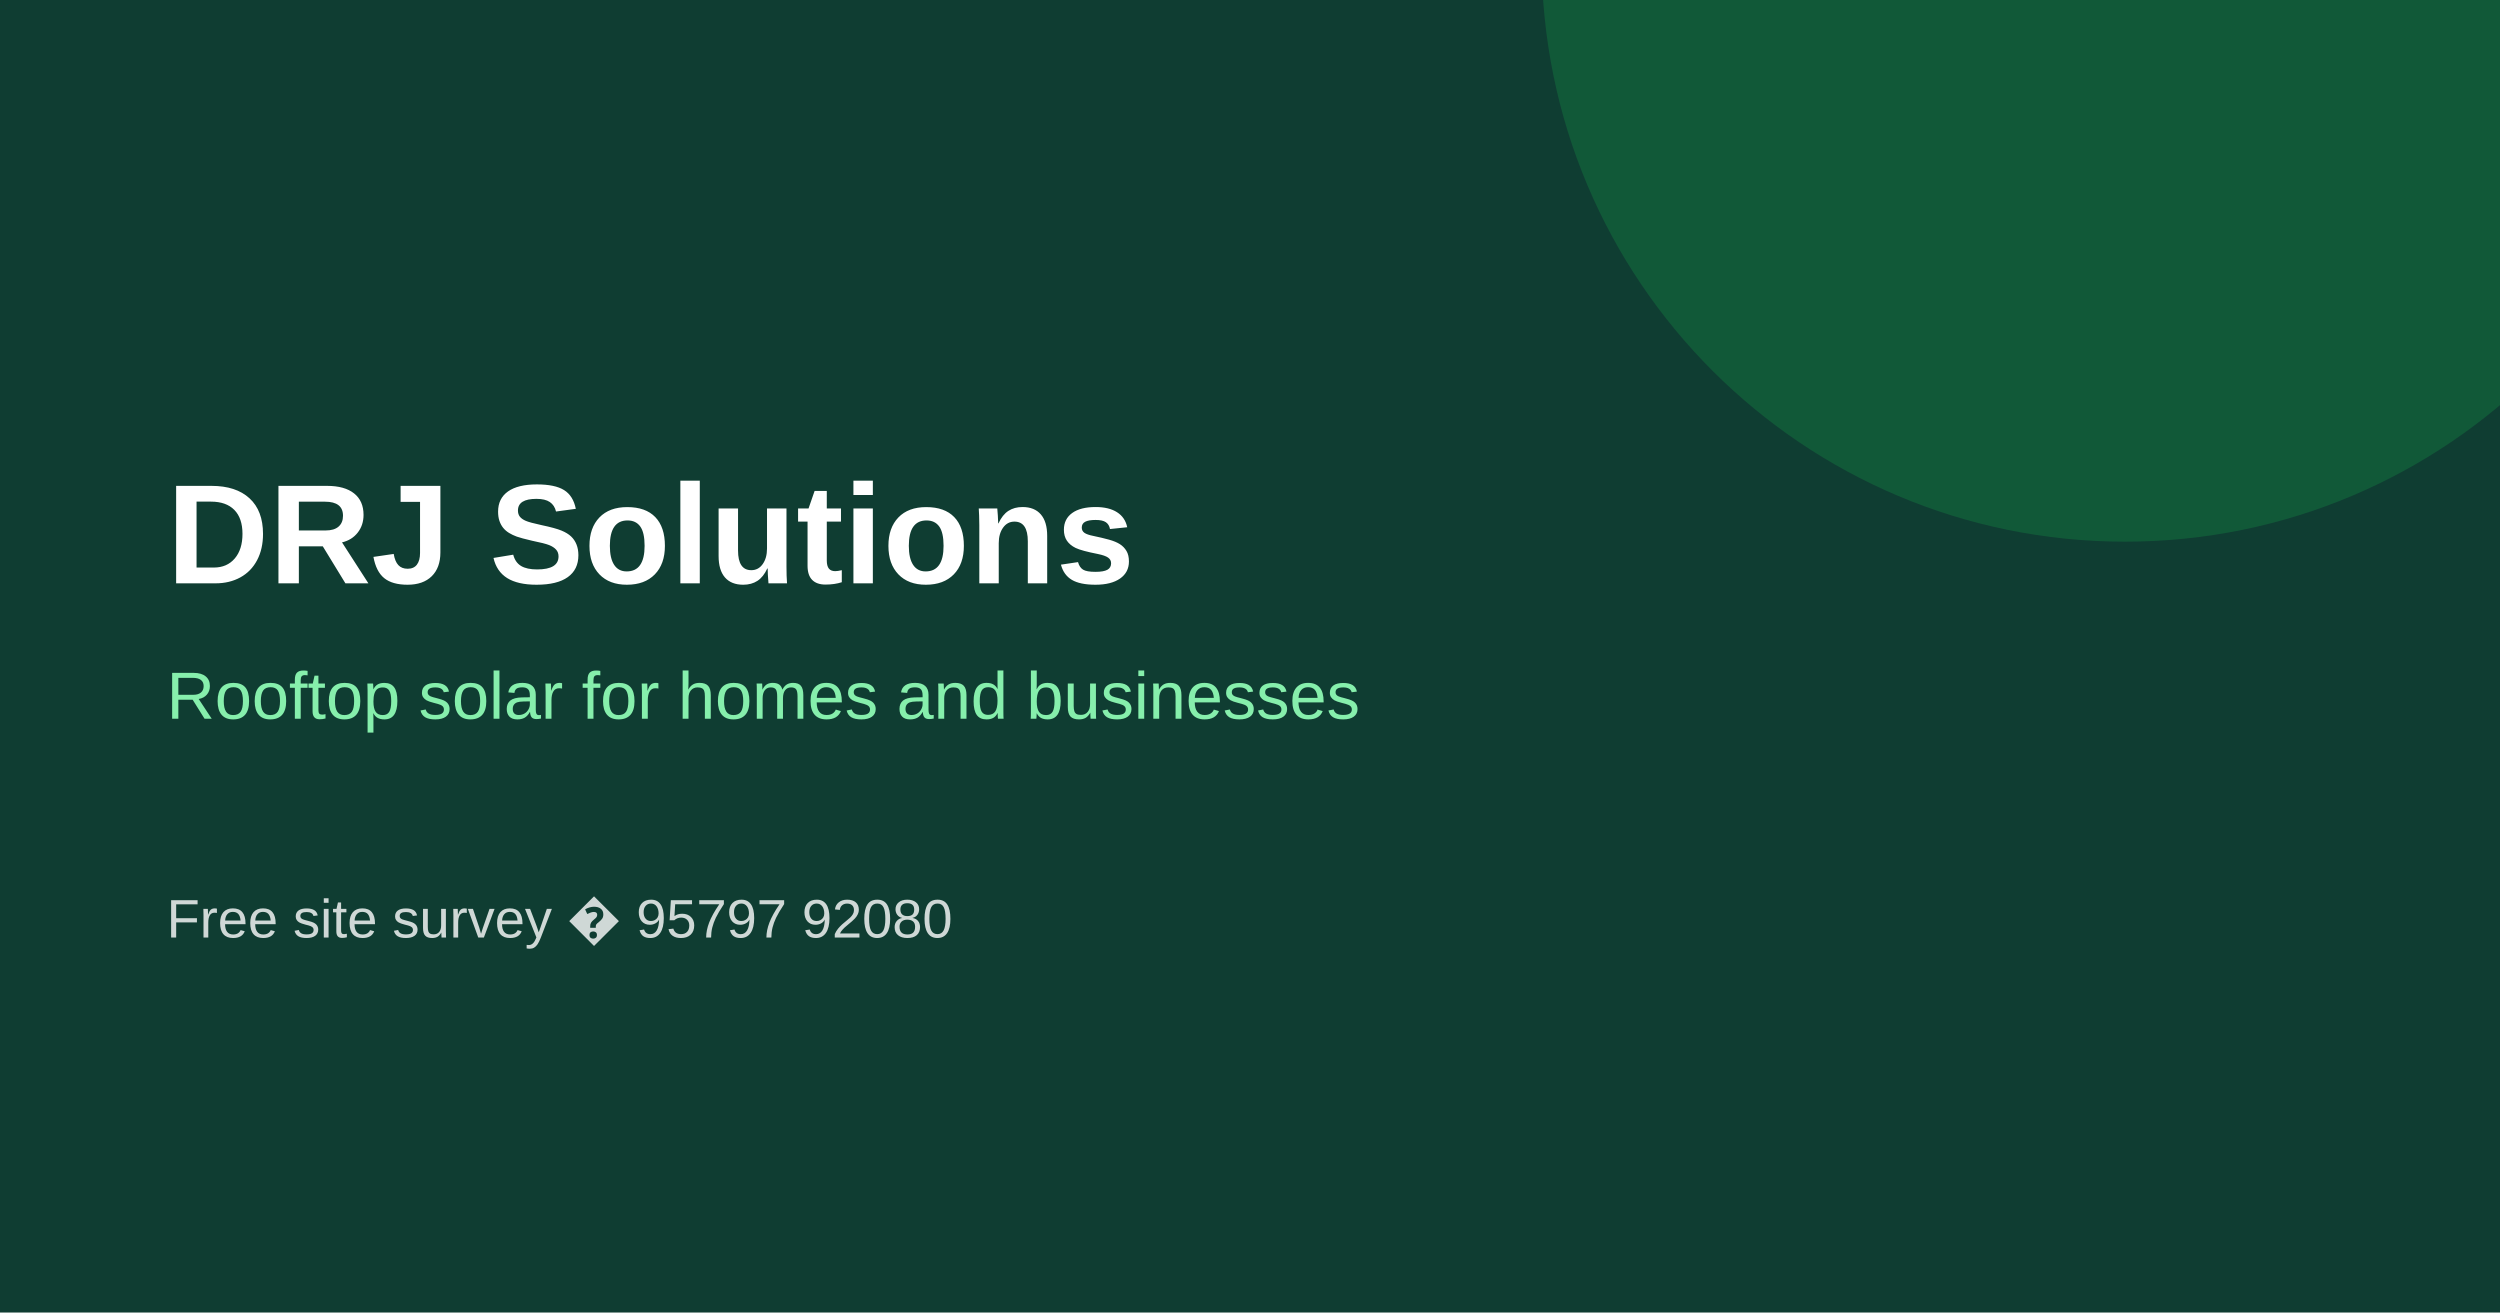
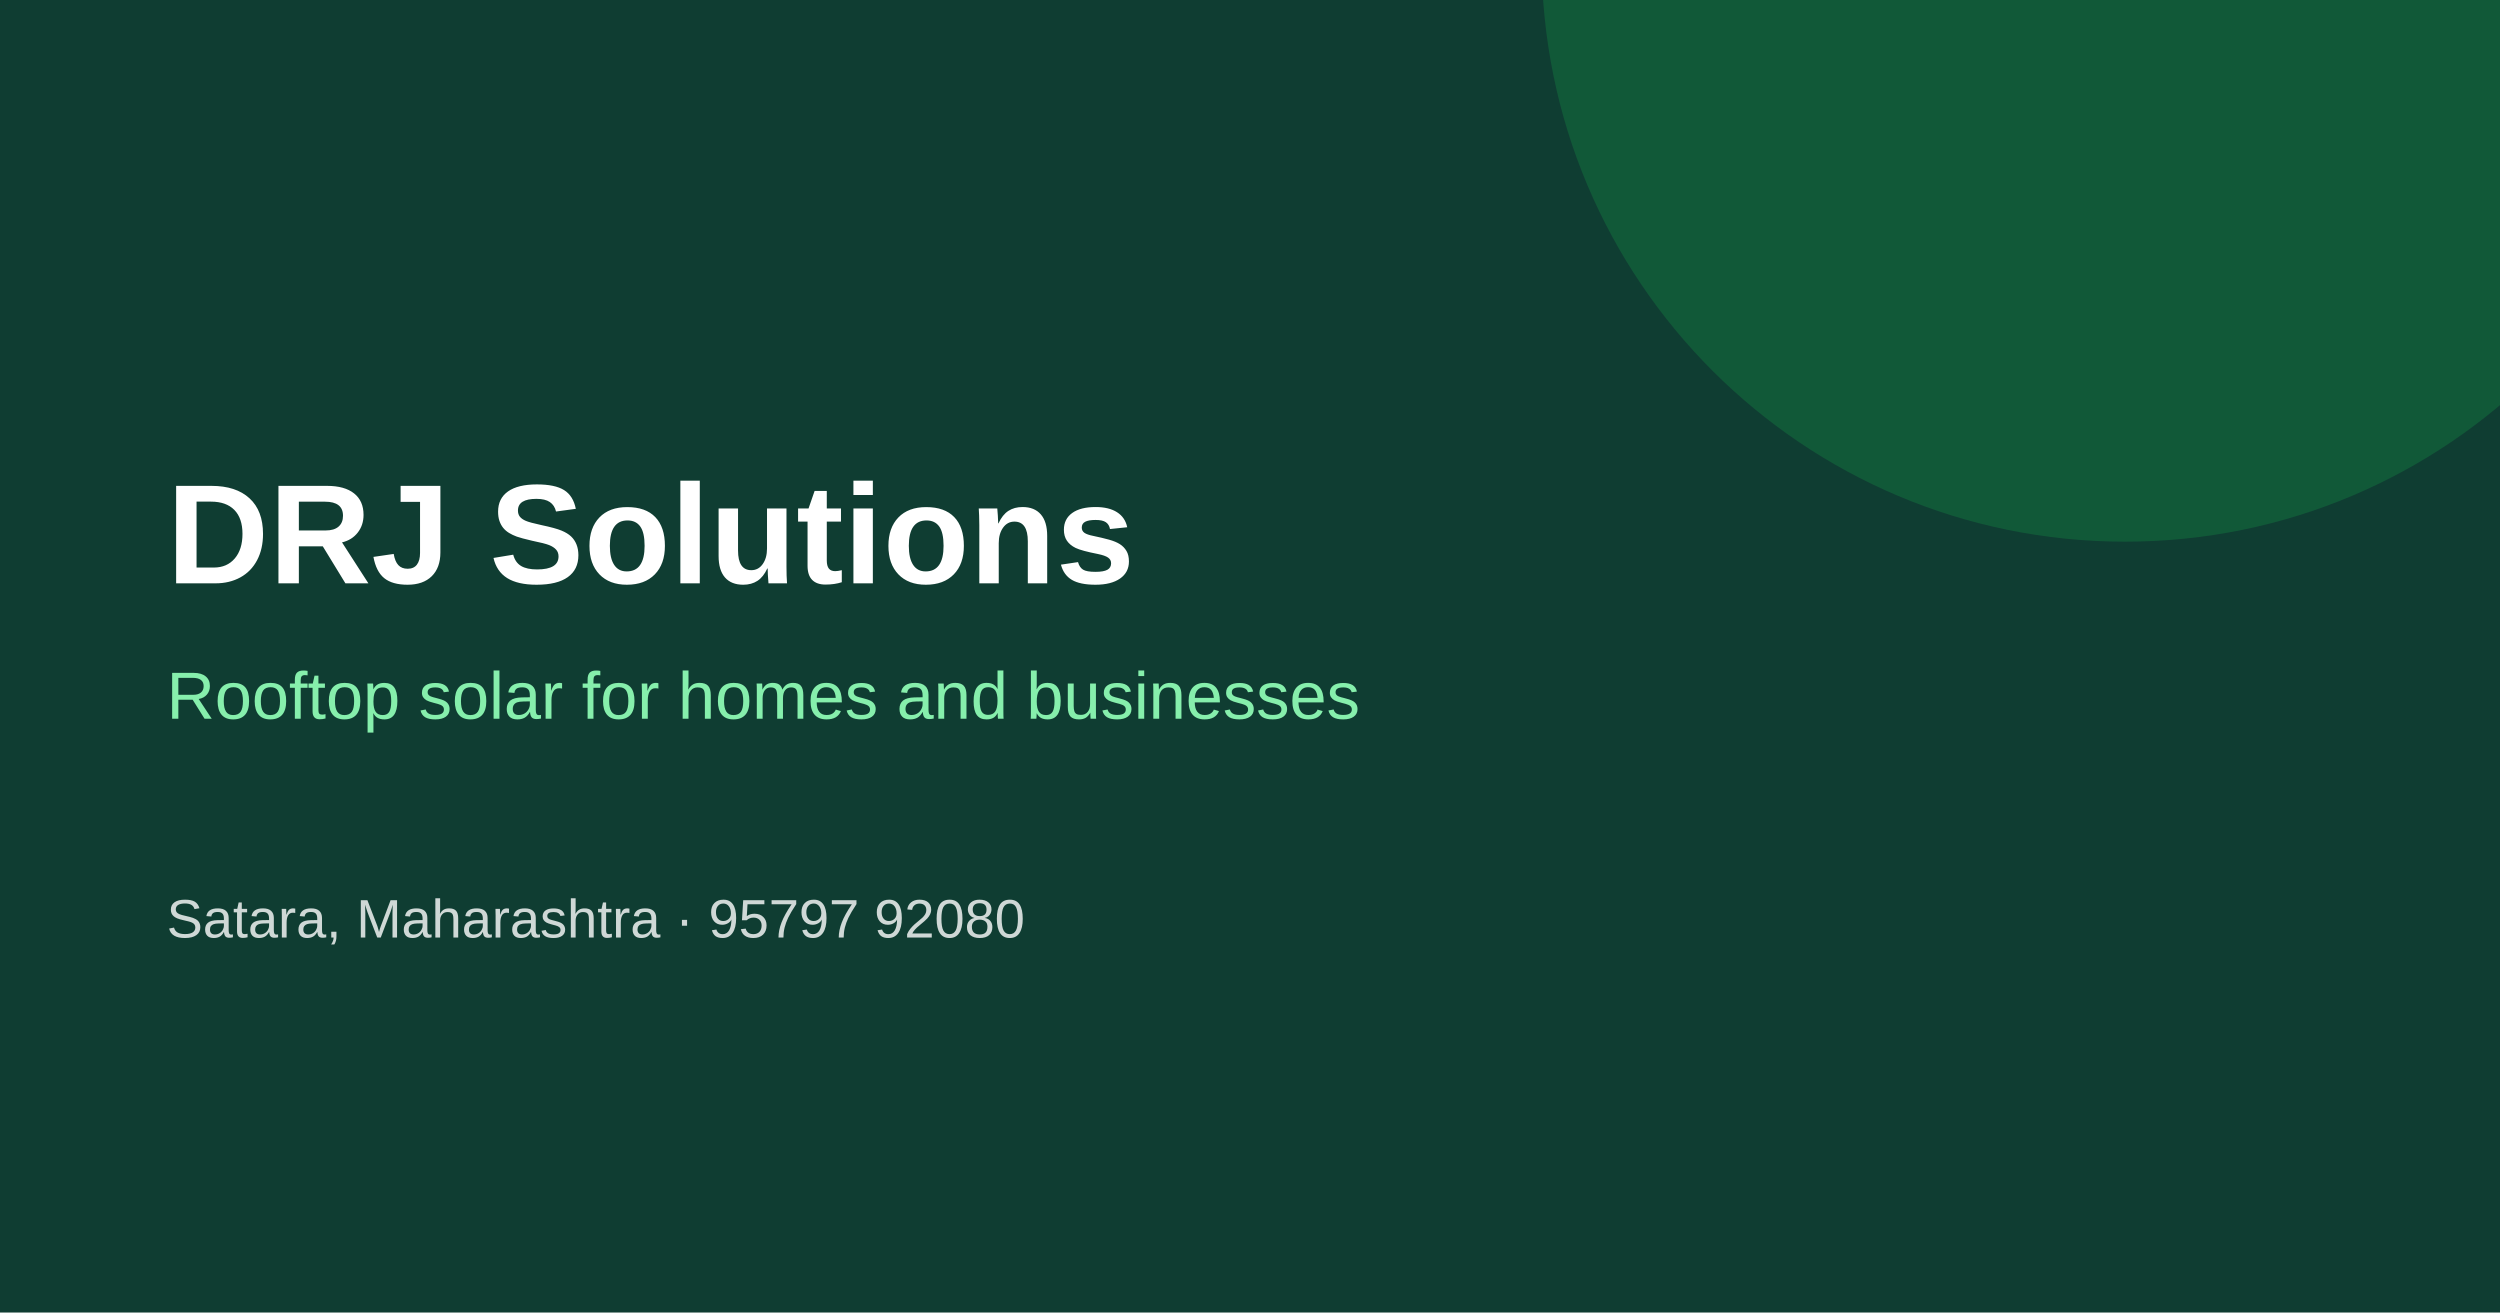
<svg xmlns="http://www.w3.org/2000/svg" viewBox="0 0 1200 630">
  <rect width="1200" height="630" fill="#0F3D32" />
  <circle cx="1020" cy="-20" r="280" fill="#16A34A" fill-opacity="0.28" />
  <text x="80" y="280" fill="#FFFFFF" font-family="Arial, sans-serif" font-size="68" font-weight="700">DRJ Solutions</text>
  <text x="80" y="345" fill="#86EFAC" font-family="Arial, sans-serif" font-size="32">Rooftop solar for homes and businesses</text>
-   <text x="80" y="450" fill="#FFFFFF" fill-opacity="0.8" font-family="Arial, sans-serif" font-size="26">Free site survey � 95797 92080</text>
+   <text x="80" y="450" fill="#FFFFFF" fill-opacity="0.8" font-family="Arial, sans-serif" font-size="26">Satara, Maharashtra  ·  95797 92080</text>
</svg>
